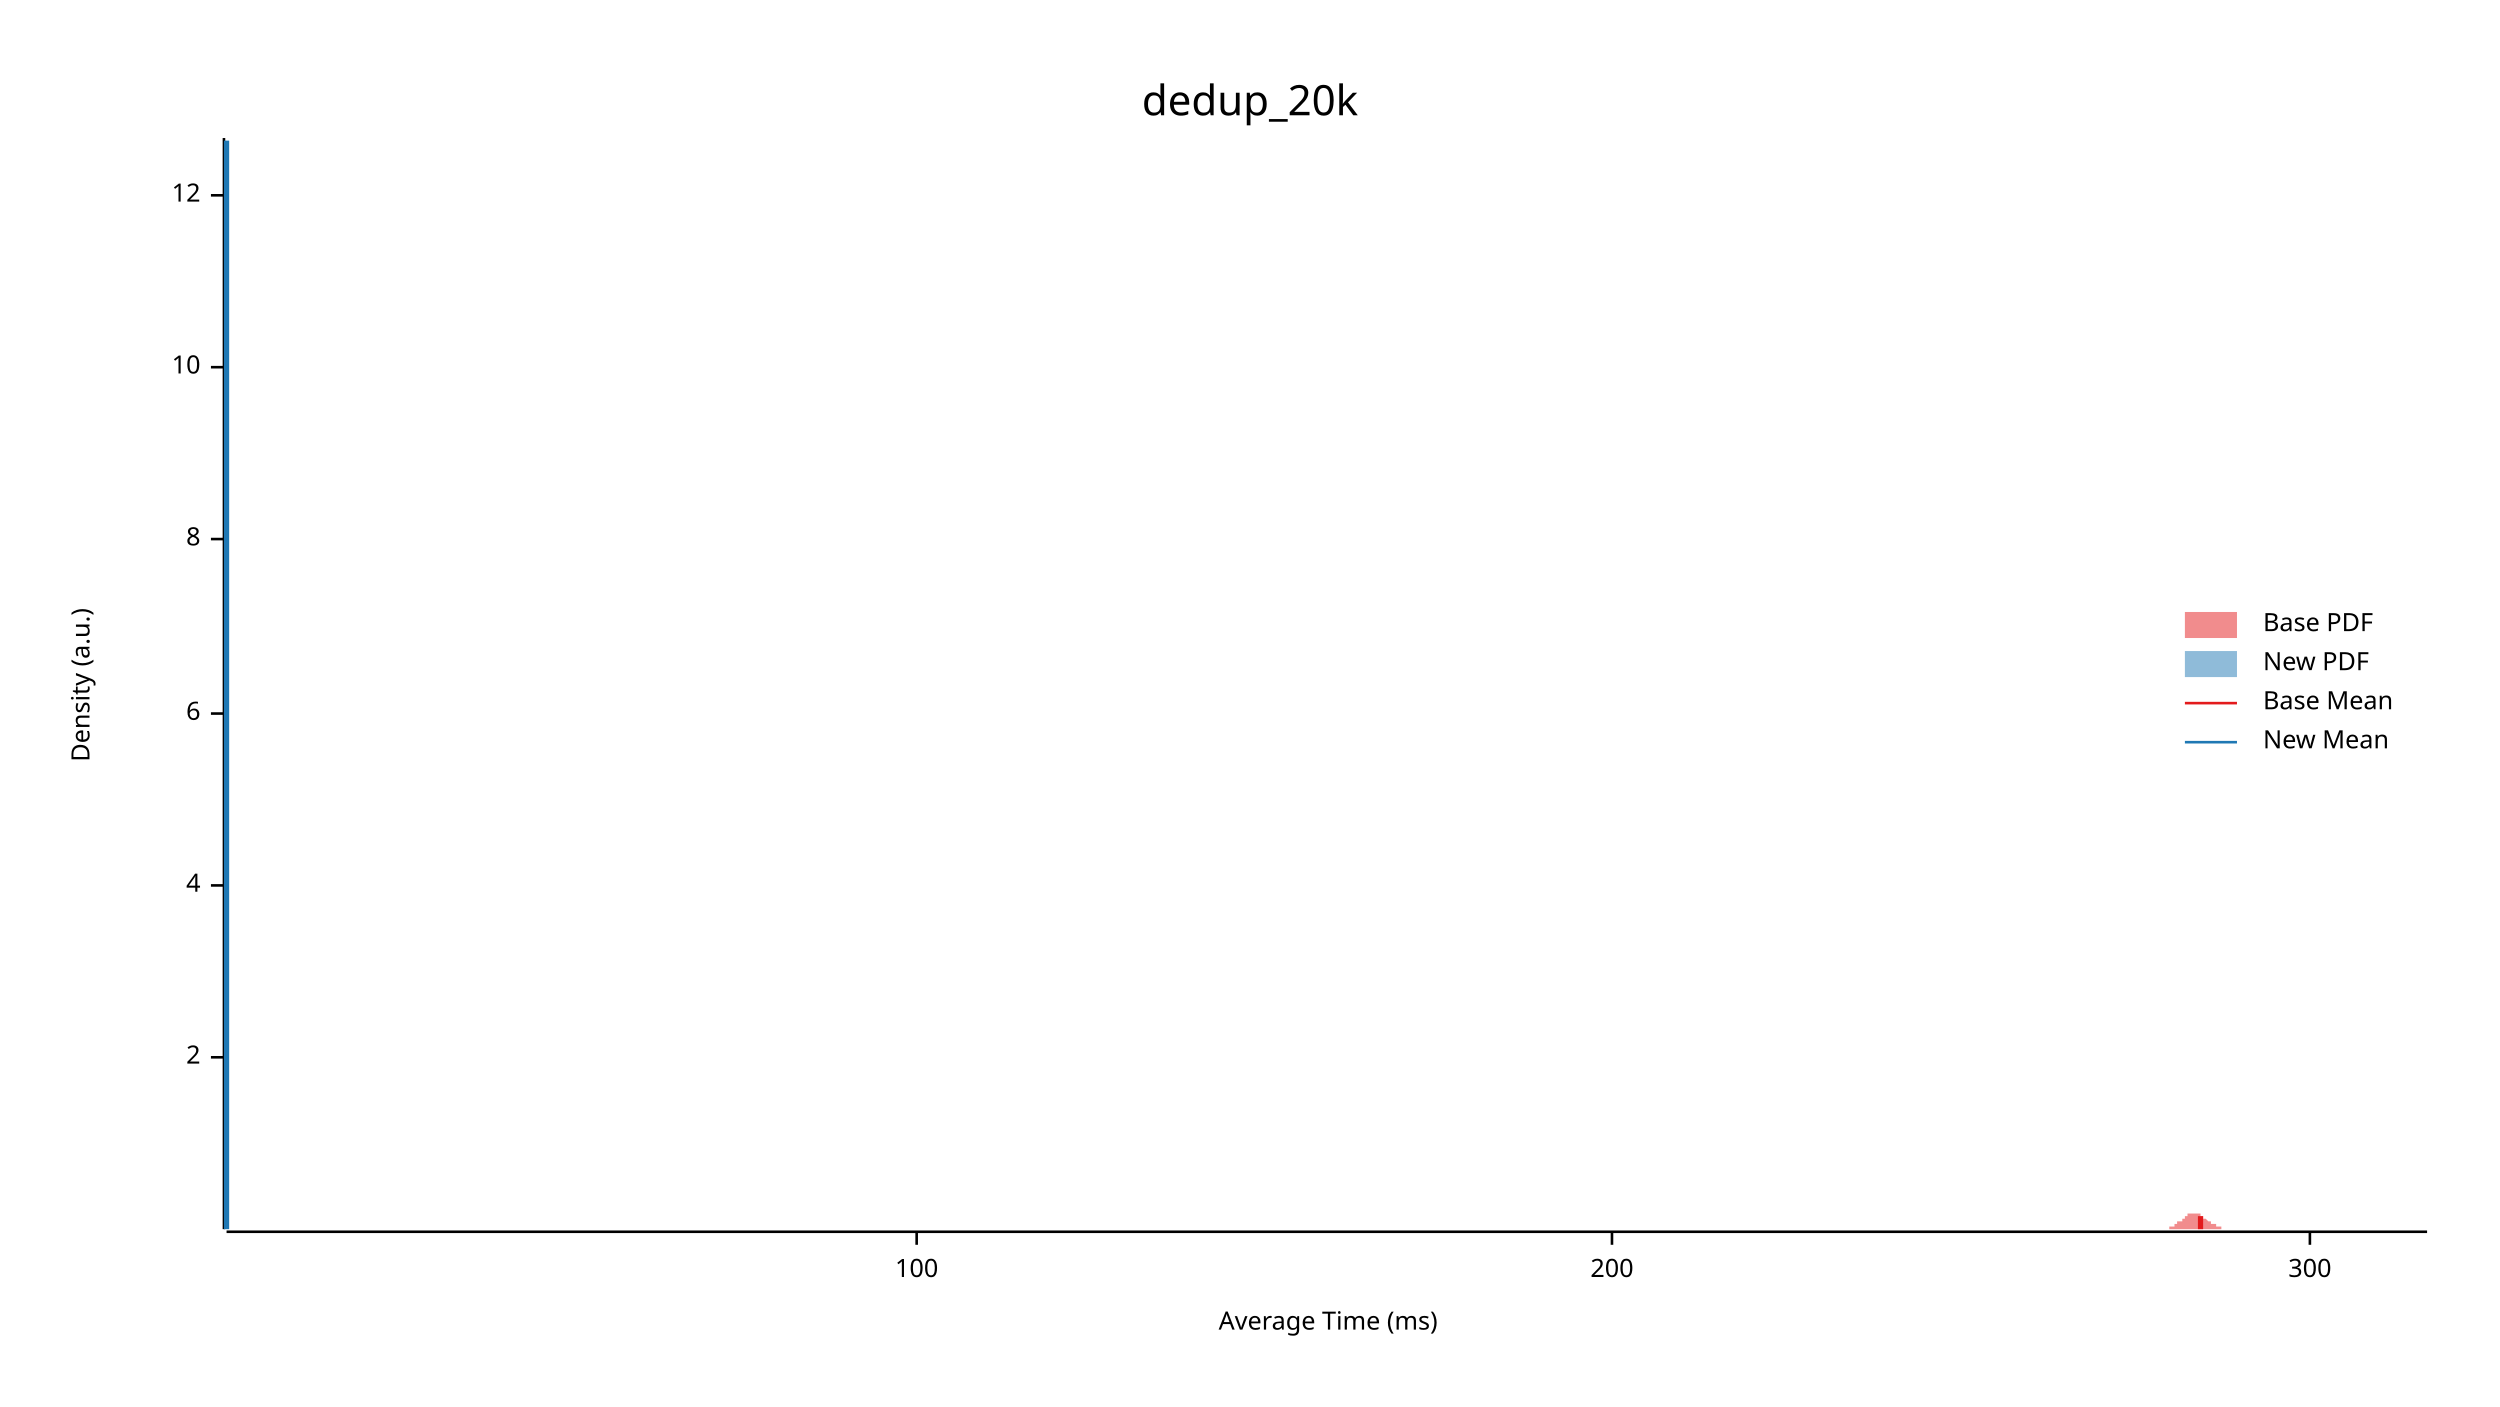
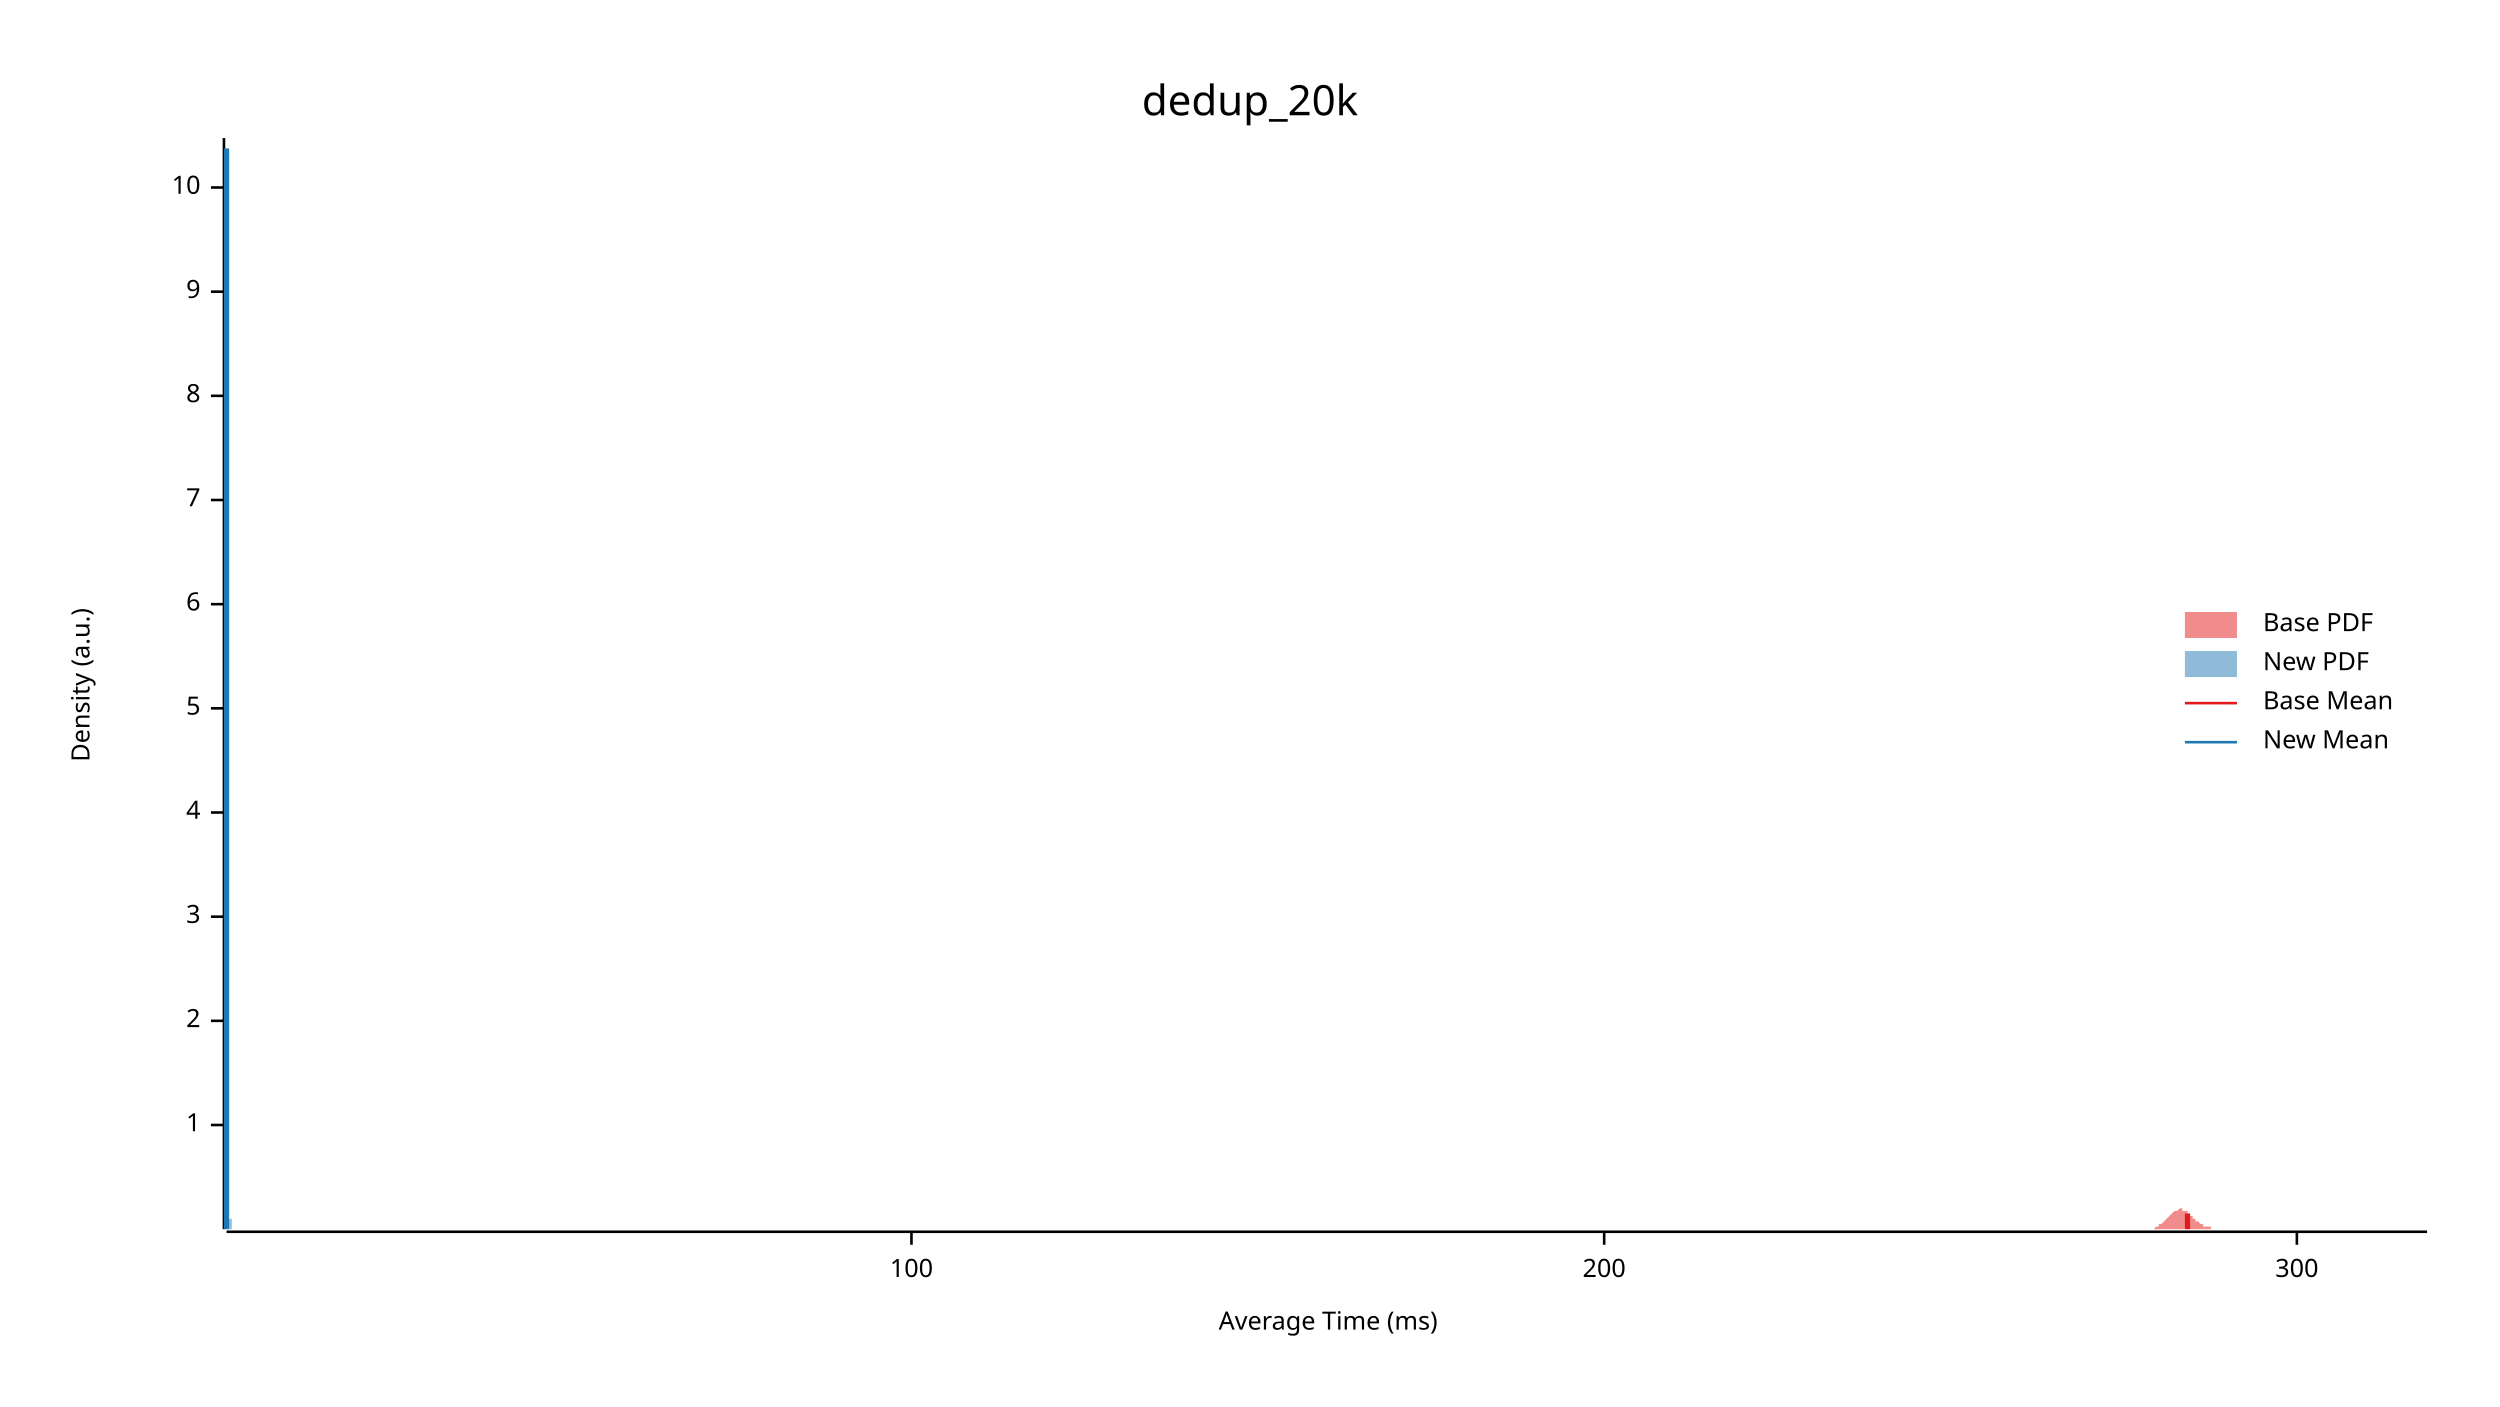
<svg xmlns="http://www.w3.org/2000/svg" width="960" height="540" viewBox="0 0 960 540">
  <text x="480" y="32" dy="0.76em" text-anchor="middle" font-family="sans-serif" font-size="16.129" opacity="1" fill="#000000">
dedup_20k
</text>
  <text x="27" y="263" dy="0.76em" text-anchor="middle" font-family="sans-serif" font-size="9.677" opacity="1" fill="#000000" transform="rotate(270, 27, 263)">
Density (a.u.)
</text>
  <text x="510" y="513" dy="-0.5ex" text-anchor="middle" font-family="sans-serif" font-size="9.677" opacity="1" fill="#000000">
Average Time (ms)
</text>
  <polyline fill="none" opacity="1" stroke="#000000" stroke-width="1" points="86,53 86,472 " />
-   <text x="77" y="406" dy="0.5ex" text-anchor="end" font-family="sans-serif" font-size="9.677" opacity="1" fill="#000000">
+   <text x="77" y="432" dy="0.5ex" text-anchor="end" font-family="sans-serif" font-size="9.677" opacity="1" fill="#000000">
+ 1
+ </text>
+   <polyline fill="none" opacity="1" stroke="#000000" stroke-width="1" points="81,432 86,432 " />
+   <text x="77" y="392" dy="0.5ex" text-anchor="end" font-family="sans-serif" font-size="9.677" opacity="1" fill="#000000">
2
</text>
-   <polyline fill="none" opacity="1" stroke="#000000" stroke-width="1" points="81,406 86,406 " />
-   <text x="77" y="340" dy="0.5ex" text-anchor="end" font-family="sans-serif" font-size="9.677" opacity="1" fill="#000000">
+   <polyline fill="none" opacity="1" stroke="#000000" stroke-width="1" points="81,392 86,392 " />
+   <text x="77" y="352" dy="0.5ex" text-anchor="end" font-family="sans-serif" font-size="9.677" opacity="1" fill="#000000">
+ 3
+ </text>
+   <polyline fill="none" opacity="1" stroke="#000000" stroke-width="1" points="81,352 86,352 " />
+   <text x="77" y="312" dy="0.5ex" text-anchor="end" font-family="sans-serif" font-size="9.677" opacity="1" fill="#000000">
4
</text>
-   <polyline fill="none" opacity="1" stroke="#000000" stroke-width="1" points="81,340 86,340 " />
-   <text x="77" y="274" dy="0.5ex" text-anchor="end" font-family="sans-serif" font-size="9.677" opacity="1" fill="#000000">
+   <polyline fill="none" opacity="1" stroke="#000000" stroke-width="1" points="81,312 86,312 " />
+   <text x="77" y="272" dy="0.5ex" text-anchor="end" font-family="sans-serif" font-size="9.677" opacity="1" fill="#000000">
+ 5
+ </text>
+   <polyline fill="none" opacity="1" stroke="#000000" stroke-width="1" points="81,272 86,272 " />
+   <text x="77" y="232" dy="0.5ex" text-anchor="end" font-family="sans-serif" font-size="9.677" opacity="1" fill="#000000">
6
</text>
-   <polyline fill="none" opacity="1" stroke="#000000" stroke-width="1" points="81,274 86,274 " />
-   <text x="77" y="207" dy="0.5ex" text-anchor="end" font-family="sans-serif" font-size="9.677" opacity="1" fill="#000000">
+   <polyline fill="none" opacity="1" stroke="#000000" stroke-width="1" points="81,232 86,232 " />
+   <text x="77" y="192" dy="0.5ex" text-anchor="end" font-family="sans-serif" font-size="9.677" opacity="1" fill="#000000">
+ 7
+ </text>
+   <polyline fill="none" opacity="1" stroke="#000000" stroke-width="1" points="81,192 86,192 " />
+   <text x="77" y="152" dy="0.5ex" text-anchor="end" font-family="sans-serif" font-size="9.677" opacity="1" fill="#000000">
8
</text>
-   <polyline fill="none" opacity="1" stroke="#000000" stroke-width="1" points="81,207 86,207 " />
-   <text x="77" y="141" dy="0.5ex" text-anchor="end" font-family="sans-serif" font-size="9.677" opacity="1" fill="#000000">
+   <polyline fill="none" opacity="1" stroke="#000000" stroke-width="1" points="81,152 86,152 " />
+   <text x="77" y="112" dy="0.5ex" text-anchor="end" font-family="sans-serif" font-size="9.677" opacity="1" fill="#000000">
+ 9
+ </text>
+   <polyline fill="none" opacity="1" stroke="#000000" stroke-width="1" points="81,112 86,112 " />
+   <text x="77" y="72" dy="0.5ex" text-anchor="end" font-family="sans-serif" font-size="9.677" opacity="1" fill="#000000">
10
</text>
-   <polyline fill="none" opacity="1" stroke="#000000" stroke-width="1" points="81,141 86,141 " />
-   <text x="77" y="75" dy="0.5ex" text-anchor="end" font-family="sans-serif" font-size="9.677" opacity="1" fill="#000000">
- 12
- </text>
-   <polyline fill="none" opacity="1" stroke="#000000" stroke-width="1" points="81,75 86,75 " />
+   <polyline fill="none" opacity="1" stroke="#000000" stroke-width="1" points="81,72 86,72 " />
  <polyline fill="none" opacity="1" stroke="#000000" stroke-width="1" points="87,473 932,473 " />
-   <text x="352" y="483" dy="0.76em" text-anchor="middle" font-family="sans-serif" font-size="9.677" opacity="1" fill="#000000">
+   <text x="350" y="483" dy="0.76em" text-anchor="middle" font-family="sans-serif" font-size="9.677" opacity="1" fill="#000000">
100
</text>
-   <polyline fill="none" opacity="1" stroke="#000000" stroke-width="1" points="352,473 352,478 " />
-   <text x="619" y="483" dy="0.76em" text-anchor="middle" font-family="sans-serif" font-size="9.677" opacity="1" fill="#000000">
+   <polyline fill="none" opacity="1" stroke="#000000" stroke-width="1" points="350,473 350,478 " />
+   <text x="616" y="483" dy="0.76em" text-anchor="middle" font-family="sans-serif" font-size="9.677" opacity="1" fill="#000000">
200
</text>
-   <polyline fill="none" opacity="1" stroke="#000000" stroke-width="1" points="619,473 619,478 " />
-   <text x="887" y="483" dy="0.76em" text-anchor="middle" font-family="sans-serif" font-size="9.677" opacity="1" fill="#000000">
+   <polyline fill="none" opacity="1" stroke="#000000" stroke-width="1" points="616,473 616,478 " />
+   <text x="882" y="483" dy="0.76em" text-anchor="middle" font-family="sans-serif" font-size="9.677" opacity="1" fill="#000000">
300
</text>
-   <polyline fill="none" opacity="1" stroke="#000000" stroke-width="1" points="887,473 887,478 " />
-   <polygon opacity="0.5" fill="#E31A1C" points="827,472 827,472 827,472 827,472 827,472 828,472 828,472 828,472 828,472 828,472 829,472 829,472 829,472 829,472 830,472 830,472 830,472 830,472 830,472 831,472 831,472 831,472 831,472 831,472 832,472 832,472 832,472 832,472 832,472 833,472 833,472 833,472 833,471 834,471 834,471 834,471 834,471 834,471 835,471 835,471 835,470 835,470 835,470 836,470 836,470 836,470 836,470 836,469 837,469 837,469 837,469 837,469 838,469 838,468 838,468 838,468 838,468 839,468 839,467 839,467 839,467 839,467 840,467 840,467 840,467 840,466 840,466 841,466 841,466 841,466 841,466 842,466 842,466 842,466 842,466 842,466 843,466 843,466 843,466 843,466 843,466 844,466 844,466 844,466 844,466 844,466 845,466 845,467 845,467 845,467 846,467 846,467 846,467 846,467 846,468 847,468 847,468 847,468 847,468 847,468 848,469 848,469 848,469 848,469 848,469 849,469 849,469 849,470 849,470 850,470 850,470 850,470 850,470 850,470 851,470 851,471 851,471 851,471 851,471 852,471 852,471 852,471 852,471 852,471 853,471 853,471 853,471 853,472 854,472 854,472 854,472 854,472 854,472 855,472 855,472 855,472 855,472 855,472 856,472 856,472 856,472 856,472 856,472 857,472 857,472 857,472 857,472 858,472 858,472 858,472 858,472 858,472 859,472 859,472 859,472 859,472 859,472 860,472 860,472 860,472 860,472 860,472 861,472 861,472 861,472 861,472 861,472 862,472 862,472 862,472 862,472 863,472 863,472 863,472 863,472 863,472 864,472 864,472 864,472 864,472 864,472 865,472 865,472 865,472 865,472 865,472 866,472 866,472 866,472 866,472 867,472 867,472 867,472 867,472 867,472 868,472 868,472 868,472 868,472 868,472 869,472 869,472 869,472 869,472 869,472 870,472 870,472 870,472 870,472 871,472 871,472 871,472 871,472 871,472 872,472 872,472 872,472 872,472 872,472 873,472 873,472 873,472 873,472 873,472 874,472 874,472 874,472 874,472 875,472 875,472 875,472 875,472 875,472 876,472 876,472 876,472 876,472 876,472 877,472 877,472 877,472 877,472 877,472 878,472 878,472 878,472 878,472 879,472 879,472 879,472 879,472 879,472 880,472 880,472 880,472 880,472 880,472 881,472 881,472 881,472 881,472 881,472 882,472 882,472 882,472 882,472 883,472 883,472 883,472 883,472 883,472 884,472 884,472 884,472 884,472 884,472 885,472 885,472 885,472 885,472 885,472 886,472 886,472 886,472 886,472 887,472 887,472 887,472 887,472 887,472 888,472 888,472 888,472 888,472 888,472 889,472 889,472 889,472 889,472 889,472 890,472 890,472 890,472 890,472 891,472 891,472 891,472 891,472 891,472 892,472 892,472 892,472 892,472 892,472 893,472 893,472 893,472 893,472 893,472 894,472 894,472 894,472 894,472 895,472 895,472 895,472 895,472 895,472 896,472 896,472 896,472 896,472 896,472 897,472 897,472 897,472 897,472 897,472 898,472 898,472 898,472 898,472 898,472 899,472 899,472 899,472 899,472 900,472 900,472 900,472 900,472 900,472 901,472 901,472 901,472 901,472 901,472 902,472 902,472 902,472 902,472 902,472 903,472 903,472 903,472 903,472 904,472 904,472 904,472 904,472 904,472 905,472 905,472 905,472 905,472 905,472 906,472 906,472 906,472 906,472 906,472 907,472 907,472 907,472 907,472 908,472 908,472 908,472 908,472 908,472 909,472 909,472 909,472 909,472 909,472 910,472 910,472 910,472 910,472 910,472 911,472 911,472 911,472 911,472 912,472 912,472 912,472 912,472 912,472 913,472 913,472 913,472 913,472 913,472 914,472 914,472 914,472 914,472 914,472 915,472 915,472 915,472 915,472 916,472 916,472 916,472 916,472 916,472 917,472 917,472 917,472 917,472 917,472 918,472 918,472 918,472 918,472 918,472 919,472 919,472 919,472 919,472 920,472 920,472 920,472 920,472 920,472 921,472 921,472 921,472 921,472 921,472 922,472 922,472 922,472 922,472 922,472 923,472 923,472 923,472 923,472 924,472 924,472 924,472 924,472 924,472 925,472 925,472 925,472 925,472 925,472 926,472 926,472 926,472 926,472 926,472 927,472 927,472 927,472 927,472 928,472 928,472 928,472 928,472 928,472 929,472 929,472 929,472 929,472 929,472 930,472 930,472 930,472 930,472 930,472 931,472 931,472 931,472 931,472 932,472 932,472 827,472 " />
-   <polygon opacity="0.5" fill="#1F78B4" points="87,471 87,471 87,470 87,470 87,469 87,469 87,468 87,468 87,467 87,466 87,465 87,463 87,462 87,460 87,459 87,456 87,454 87,452 87,449 87,446 87,443 87,439 87,435 87,431 87,426 87,421 87,416 87,410 87,404 87,397 87,390 87,383 87,375 87,368 87,359 87,351 87,342 87,333 87,324 87,314 87,305 87,295 87,285 87,276 87,266 87,256 87,246 87,237 87,228 87,218 87,209 87,201 87,192 87,184 87,176 87,168 87,161 87,153 87,147 87,140 87,134 87,128 87,122 87,116 87,111 87,105 87,100 87,96 87,91 87,87 87,83 87,79 87,75 87,71 87,68 87,65 87,62 87,60 87,58 87,56 87,55 87,54 87,53 87,54 87,54 87,56 87,57 87,60 87,63 87,67 87,71 87,76 87,82 87,88 87,95 87,103 87,111 87,119 87,128 87,138 87,148 87,158 87,169 87,180 87,191 87,202 87,214 87,225 87,237 87,248 87,260 87,271 87,282 87,293 87,304 87,314 87,324 87,334 87,343 87,352 87,361 87,369 87,377 87,384 87,391 87,398 87,404 87,410 87,416 87,421 87,426 87,430 87,434 87,438 87,441 87,444 87,447 87,450 87,452 87,455 87,457 87,458 87,460 87,462 87,463 87,464 87,465 87,466 87,467 87,468 87,468 87,469 87,469 87,470 87,470 87,470 87,471 87,471 87,471 87,471 87,472 87,472 87,472 87,472 87,472 87,472 87,472 87,472 87,472 87,472 87,472 87,472 87,472 87,472 87,472 87,472 87,472 87,472 87,472 87,472 87,472 87,472 87,472 87,472 87,472 87,472 87,472 87,472 87,472 87,472 87,472 87,472 87,472 87,472 87,472 87,472 87,472 87,472 87,472 87,472 87,472 87,472 87,472 87,472 87,472 87,472 87,472 87,472 87,472 87,472 87,472 87,472 87,472 87,472 87,472 87,472 87,472 87,472 87,472 87,472 87,472 87,472 87,472 87,472 87,472 87,472 87,472 87,472 87,472 87,472 87,472 87,472 87,472 87,472 87,472 87,472 87,472 87,472 87,472 87,472 87,472 87,472 87,472 87,472 87,472 87,472 87,472 87,472 87,472 87,472 87,472 87,472 87,472 87,472 87,472 87,472 87,472 87,472 87,472 87,472 87,472 87,472 87,472 87,472 87,472 87,472 87,472 87,472 87,472 87,472 87,472 87,472 87,472 87,472 87,472 87,472 87,472 87,472 87,472 87,472 87,472 87,472 87,472 87,472 87,472 87,472 87,472 87,472 87,472 87,472 87,472 87,472 87,472 87,472 87,472 87,472 87,472 87,472 87,472 87,472 87,472 87,472 87,472 87,472 87,472 87,472 87,472 87,472 87,472 87,472 87,472 87,472 87,472 87,472 87,472 87,472 87,472 87,472 87,472 87,472 87,472 88,472 88,472 88,472 88,472 88,472 88,472 88,472 88,472 88,472 88,472 88,472 88,472 88,472 88,472 88,472 88,472 88,472 88,472 88,472 88,472 88,472 88,472 88,472 88,472 88,472 88,472 88,472 88,472 88,472 88,472 88,472 88,472 88,472 88,472 88,472 88,472 88,472 88,472 88,472 88,472 88,472 88,472 88,472 88,472 88,472 88,472 88,472 88,472 88,472 88,472 88,472 88,472 88,472 88,472 88,472 88,472 88,472 88,472 88,472 88,472 88,472 88,472 88,472 88,472 88,472 88,472 88,472 88,472 88,472 88,472 88,472 88,472 88,472 88,472 88,472 88,472 88,472 88,472 88,472 88,472 88,472 88,472 88,472 88,472 88,472 88,472 88,472 88,472 88,472 88,472 88,472 88,472 88,472 88,471 88,471 88,471 88,471 88,471 88,471 88,471 88,470 88,470 88,470 88,470 88,470 88,469 88,469 88,469 88,469 88,468 88,468 88,468 88,468 88,468 88,467 88,467 88,467 88,467 88,467 88,466 88,466 88,466 88,466 88,466 88,466 88,466 88,466 88,466 88,466 88,466 88,466 88,466 88,466 88,466 88,467 88,467 88,467 88,467 88,467 88,468 88,468 88,468 88,468 88,468 88,469 88,469 88,469 88,469 88,470 88,470 88,470 88,470 88,470 88,471 88,471 88,471 88,471 88,471 88,471 88,471 88,472 88,472 88,472 88,472 88,472 88,472 88,472 88,472 88,472 88,472 88,472 88,472 88,472 88,472 88,472 88,472 88,472 88,472 88,472 88,472 87,472 " />
-   <polyline fill="none" opacity="1" stroke="#E31A1C" stroke-width="2" points="845,472 845,467 " />
-   <polyline fill="none" opacity="1" stroke="#1F78B4" stroke-width="2" points="87,472 87,54 " />
+   <polyline fill="none" opacity="1" stroke="#000000" stroke-width="1" points="882,473 882,478 " />
+   <polygon opacity="0.5" fill="#E31A1C" points="821,472 822,472 822,472 822,472 822,472 823,472 823,472 823,472 823,472 823,472 824,472 824,472 824,472 824,472 825,472 825,472 825,472 825,472 825,472 826,472 826,472 826,472 826,472 827,472 827,472 827,472 827,472 827,472 828,471 828,471 828,471 828,471 828,471 829,471 829,471 829,471 829,470 830,470 830,470 830,470 830,470 830,470 831,469 831,469 831,469 831,469 832,468 832,468 832,468 832,468 832,468 833,467 833,467 833,467 833,467 834,466 834,466 834,466 834,466 834,466 835,465 835,465 835,465 835,465 836,465 836,465 836,465 836,465 836,465 837,464 837,464 837,464 837,464 838,464 838,464 838,465 838,465 838,465 839,465 839,465 839,465 839,465 840,465 840,465 840,466 840,466 840,466 841,466 841,466 841,467 841,467 842,467 842,467 842,467 842,468 842,468 843,468 843,468 843,468 843,469 843,469 844,469 844,469 844,469 844,469 845,470 845,470 845,470 845,470 845,470 846,470 846,470 846,470 846,471 847,471 847,471 847,471 847,471 847,471 848,471 848,471 848,471 848,471 849,471 849,471 849,472 849,472 849,472 850,472 850,472 850,472 850,472 851,472 851,472 851,472 851,472 851,472 852,472 852,472 852,472 852,472 853,472 853,472 853,472 853,472 853,472 854,472 854,472 854,472 854,472 855,472 855,472 855,472 855,472 855,472 856,472 856,472 856,472 856,472 857,472 857,472 857,472 857,472 857,472 858,472 858,472 858,472 858,472 858,472 859,472 859,472 859,472 859,472 860,472 860,472 860,472 860,472 860,472 861,472 861,472 861,472 861,472 862,472 862,472 862,472 862,472 862,472 863,472 863,472 863,472 863,472 864,472 864,472 864,472 864,472 864,472 865,472 865,472 865,472 865,472 866,472 866,472 866,472 866,472 866,472 867,472 867,472 867,472 867,472 868,472 868,472 868,472 868,472 868,472 869,472 869,472 869,472 869,472 870,472 870,472 870,472 870,472 870,472 871,472 871,472 871,472 871,472 872,472 872,472 872,472 872,472 872,472 873,472 873,472 873,472 873,472 873,472 874,472 874,472 874,472 874,472 875,472 875,472 875,472 875,472 875,472 876,472 876,472 876,472 876,472 877,472 877,472 877,472 877,472 877,472 878,472 878,472 878,472 878,472 879,472 879,472 879,472 879,472 879,472 880,472 880,472 880,472 880,472 881,472 881,472 881,472 881,472 881,472 882,472 882,472 882,472 882,472 883,472 883,472 883,472 883,472 883,472 884,472 884,472 884,472 884,472 885,472 885,472 885,472 885,472 885,472 886,472 886,472 886,472 886,472 887,472 887,472 887,472 887,472 887,472 888,472 888,472 888,472 888,472 888,472 889,472 889,472 889,472 889,472 890,472 890,472 890,472 890,472 890,472 891,472 891,472 891,472 891,472 892,472 892,472 892,472 892,472 892,472 893,472 893,472 893,472 893,472 894,472 894,472 894,472 894,472 894,472 895,472 895,472 895,472 895,472 896,472 896,472 896,472 896,472 896,472 897,472 897,472 897,472 897,472 898,472 898,472 898,472 898,472 898,472 899,472 899,472 899,472 899,472 900,472 900,472 900,472 900,472 900,472 901,472 901,472 901,472 901,472 902,472 902,472 902,472 902,472 902,472 903,472 903,472 903,472 903,472 903,472 904,472 904,472 904,472 904,472 905,472 905,472 905,472 905,472 905,472 906,472 906,472 906,472 906,472 907,472 907,472 907,472 907,472 907,472 908,472 908,472 908,472 908,472 909,472 909,472 909,472 909,472 909,472 910,472 910,472 910,472 910,472 911,472 911,472 911,472 911,472 911,472 912,472 912,472 912,472 912,472 913,472 913,472 913,472 913,472 913,472 914,472 914,472 914,472 914,472 915,472 915,472 915,472 915,472 915,472 916,472 916,472 916,472 916,472 917,472 917,472 917,472 917,472 917,472 918,472 918,472 918,472 918,472 918,472 919,472 919,472 919,472 919,472 920,472 920,472 920,472 920,472 920,472 921,472 921,472 921,472 921,472 922,472 922,472 922,472 922,472 922,472 923,472 923,472 923,472 923,472 924,472 924,472 924,472 924,472 924,472 925,472 925,472 925,472 925,472 926,472 926,472 926,472 926,472 926,472 927,472 927,472 927,472 927,472 928,472 928,472 928,472 928,472 928,472 929,472 929,472 929,472 929,472 930,472 930,472 930,472 930,472 930,472 931,472 931,472 931,472 931,472 932,472 932,472 821,472 " />
+   <polygon opacity="0.5" fill="#1F78B4" points="87,471 87,471 87,471 87,470 87,470 87,469 87,469 87,468 87,467 87,466 87,465 87,464 87,463 87,461 87,459 87,457 87,455 87,453 87,450 87,447 87,444 87,440 87,436 87,432 87,427 87,422 87,416 87,410 87,404 87,397 87,390 87,382 87,374 87,366 87,357 87,348 87,338 87,328 87,318 87,307 87,296 87,286 87,274 87,263 87,252 87,240 87,229 87,217 87,206 87,195 87,184 87,173 87,162 87,152 87,142 87,132 87,123 87,114 87,106 87,98 87,91 87,84 87,78 87,72 87,67 87,63 87,60 87,57 87,55 87,54 87,53 87,54 87,55 87,57 87,60 87,63 87,68 87,73 87,79 87,85 87,93 87,101 87,109 87,118 87,128 87,139 87,149 87,160 87,172 87,184 87,196 87,208 87,220 87,233 87,245 87,257 87,269 87,281 87,293 87,304 87,316 87,326 87,337 87,347 87,356 87,366 87,374 87,383 87,390 87,398 87,404 87,411 87,417 87,422 87,427 87,432 87,436 87,440 87,444 87,447 87,450 87,453 87,455 87,457 87,459 87,461 87,462 87,464 87,465 87,466 87,467 87,468 87,468 87,469 87,470 87,470 87,470 87,471 87,471 87,471 87,471 87,472 87,472 87,472 87,472 87,472 87,472 87,472 87,472 87,472 87,472 87,472 87,472 87,472 87,472 87,472 87,472 87,472 87,472 87,472 87,472 87,472 87,472 87,472 87,472 87,472 87,472 87,472 87,472 87,472 87,472 87,472 87,472 87,472 87,472 87,472 87,472 87,472 87,472 87,472 87,472 87,472 87,472 87,472 87,472 87,472 87,472 87,472 87,472 87,472 87,472 87,472 87,472 87,472 87,472 87,472 87,472 87,472 87,472 87,472 87,472 87,472 87,472 87,472 87,472 87,472 87,472 87,472 87,472 87,472 87,472 87,472 87,472 87,472 87,472 87,472 87,472 87,472 88,472 88,472 88,472 88,472 88,472 88,472 88,472 88,472 88,472 88,472 88,472 88,472 88,472 88,472 88,472 88,472 88,472 88,472 88,472 88,472 88,472 88,472 88,472 88,472 88,472 88,472 88,472 88,472 88,472 88,472 88,472 88,472 88,472 88,472 88,472 88,472 88,472 88,472 88,472 88,472 88,472 88,472 88,472 88,472 88,472 88,472 88,472 88,472 88,472 88,472 88,472 88,472 88,472 88,472 88,472 88,472 88,472 88,472 88,472 88,472 88,472 88,472 88,472 88,472 88,472 88,472 88,472 88,472 88,472 88,472 88,472 88,472 88,472 88,472 88,472 88,472 88,472 88,472 88,472 88,472 88,472 88,472 88,472 88,472 88,472 88,472 88,472 88,472 88,472 88,472 88,472 88,472 88,472 88,472 88,472 88,472 88,472 88,472 88,472 88,472 88,472 88,472 88,472 88,472 88,472 88,472 88,472 88,472 88,472 88,472 88,472 88,472 88,472 88,472 88,472 88,472 88,472 88,472 88,472 88,472 88,472 88,472 88,472 88,472 88,472 88,472 88,472 88,472 88,472 88,472 88,472 88,472 88,472 88,472 88,472 88,472 88,472 88,472 88,472 88,472 88,472 88,472 88,472 88,472 88,472 88,472 88,472 88,472 88,472 88,472 88,472 88,472 88,472 88,472 88,472 88,472 88,472 88,472 88,472 88,472 88,472 88,472 88,472 88,472 88,472 88,472 88,472 88,472 88,472 88,472 88,472 88,472 88,472 88,472 88,472 88,472 88,472 88,472 88,472 88,472 88,472 88,472 88,472 88,472 88,472 88,472 88,472 88,472 88,472 88,472 88,472 88,472 88,472 88,472 88,472 88,472 88,472 88,472 88,472 88,472 88,471 88,471 88,471 88,471 88,471 88,471 88,471 88,470 88,470 88,470 88,470 88,470 88,469 88,469 88,469 88,469 88,469 88,468 89,468 89,468 89,468 89,468 89,468 89,468 89,467 89,467 89,467 89,467 89,467 89,467 89,467 89,467 89,467 89,467 89,467 89,467 89,467 89,467 89,468 89,468 89,468 89,468 89,468 89,468 89,469 89,469 89,469 89,469 89,469 89,470 89,470 89,470 89,470 89,470 89,470 89,471 89,471 89,471 89,471 89,471 89,471 89,471 89,472 89,472 89,472 89,472 89,472 89,472 89,472 89,472 89,472 89,472 89,472 89,472 89,472 89,472 89,472 89,472 89,472 89,472 89,472 89,472 89,472 87,472 " />
+   <polyline fill="none" opacity="1" stroke="#E31A1C" stroke-width="2" points="840,472 840,466 " />
+   <polyline fill="none" opacity="1" stroke="#1F78B4" stroke-width="2" points="87,472 87,57 " />
  <text x="869" y="235" dy="0.76em" text-anchor="start" font-family="sans-serif" font-size="9.677" opacity="1" fill="#000000">
Base PDF
</text>
  <text x="869" y="250" dy="0.76em" text-anchor="start" font-family="sans-serif" font-size="9.677" opacity="1" fill="#000000">
New PDF
</text>
  <text x="869" y="265" dy="0.76em" text-anchor="start" font-family="sans-serif" font-size="9.677" opacity="1" fill="#000000">
Base Mean
</text>
  <text x="869" y="280" dy="0.76em" text-anchor="start" font-family="sans-serif" font-size="9.677" opacity="1" fill="#000000">
New Mean
</text>
  <rect x="839" y="235" width="20" height="10" opacity="0.5" fill="#E31A1C" stroke="none" />
  <rect x="839" y="250" width="20" height="10" opacity="0.5" fill="#1F78B4" stroke="none" />
  <polyline fill="none" opacity="1" stroke="#E31A1C" stroke-width="1" points="839,270 859,270 " />
  <polyline fill="none" opacity="1" stroke="#1F78B4" stroke-width="1" points="839,285 859,285 " />
</svg>
